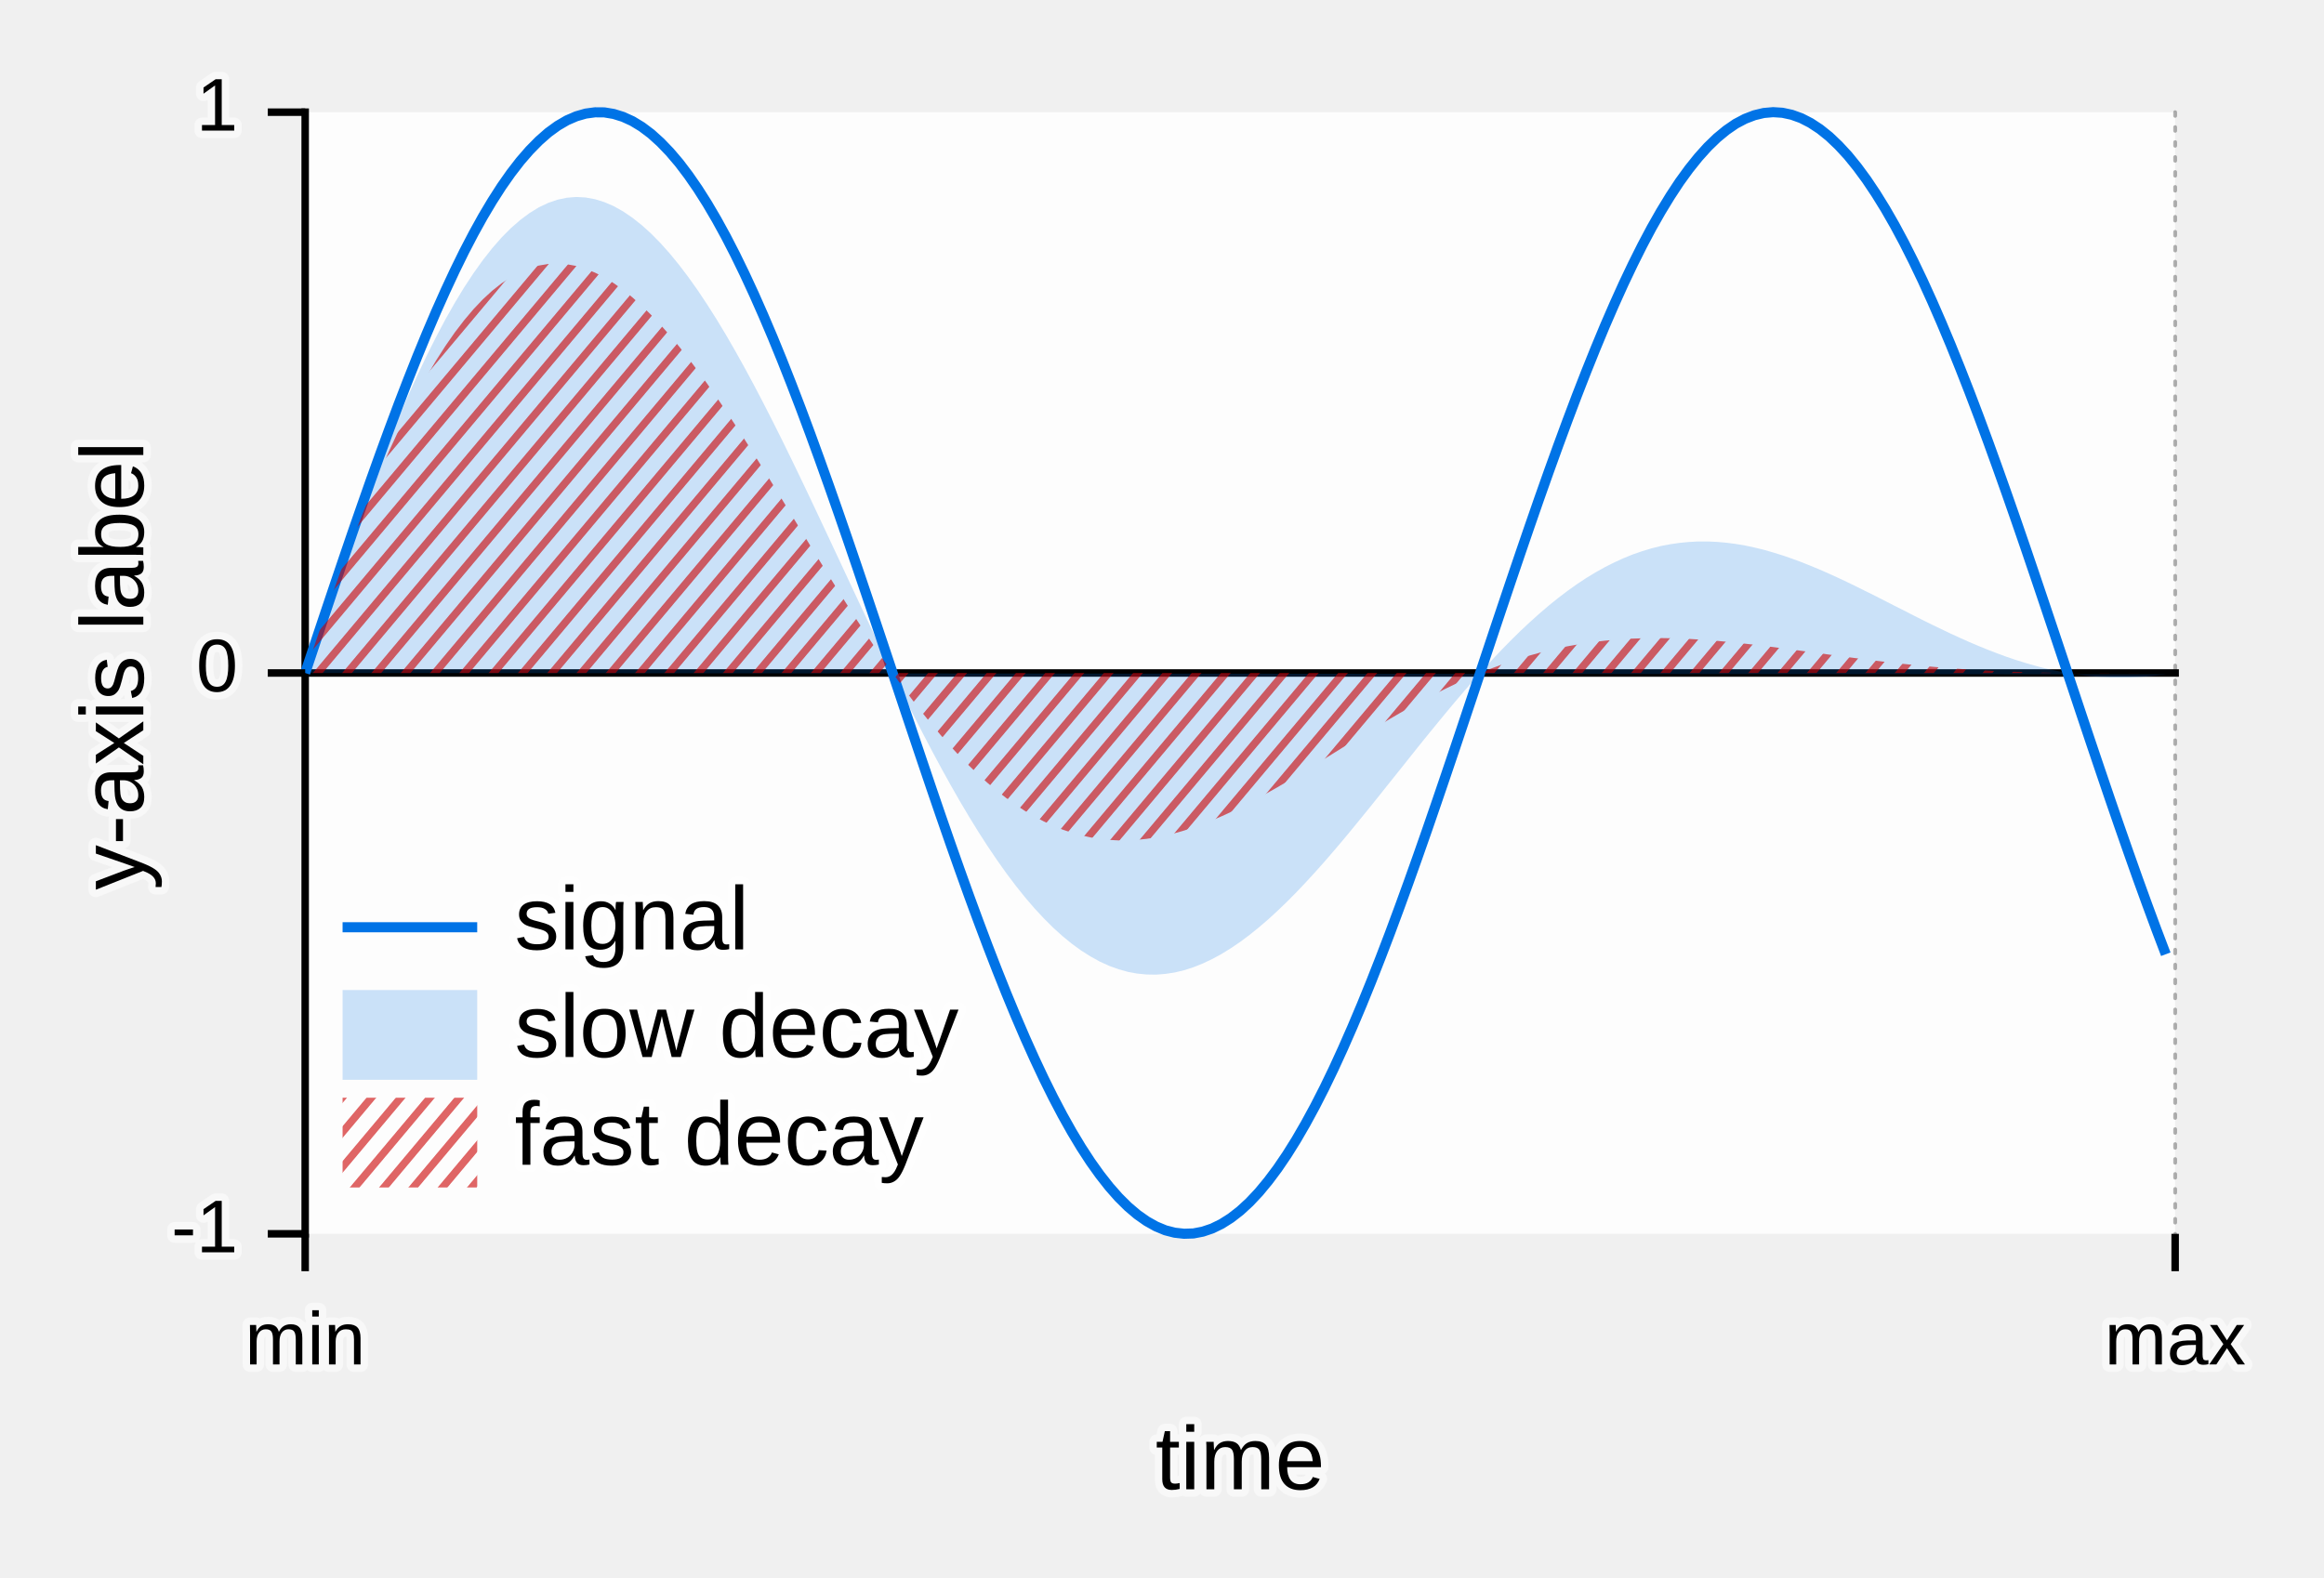
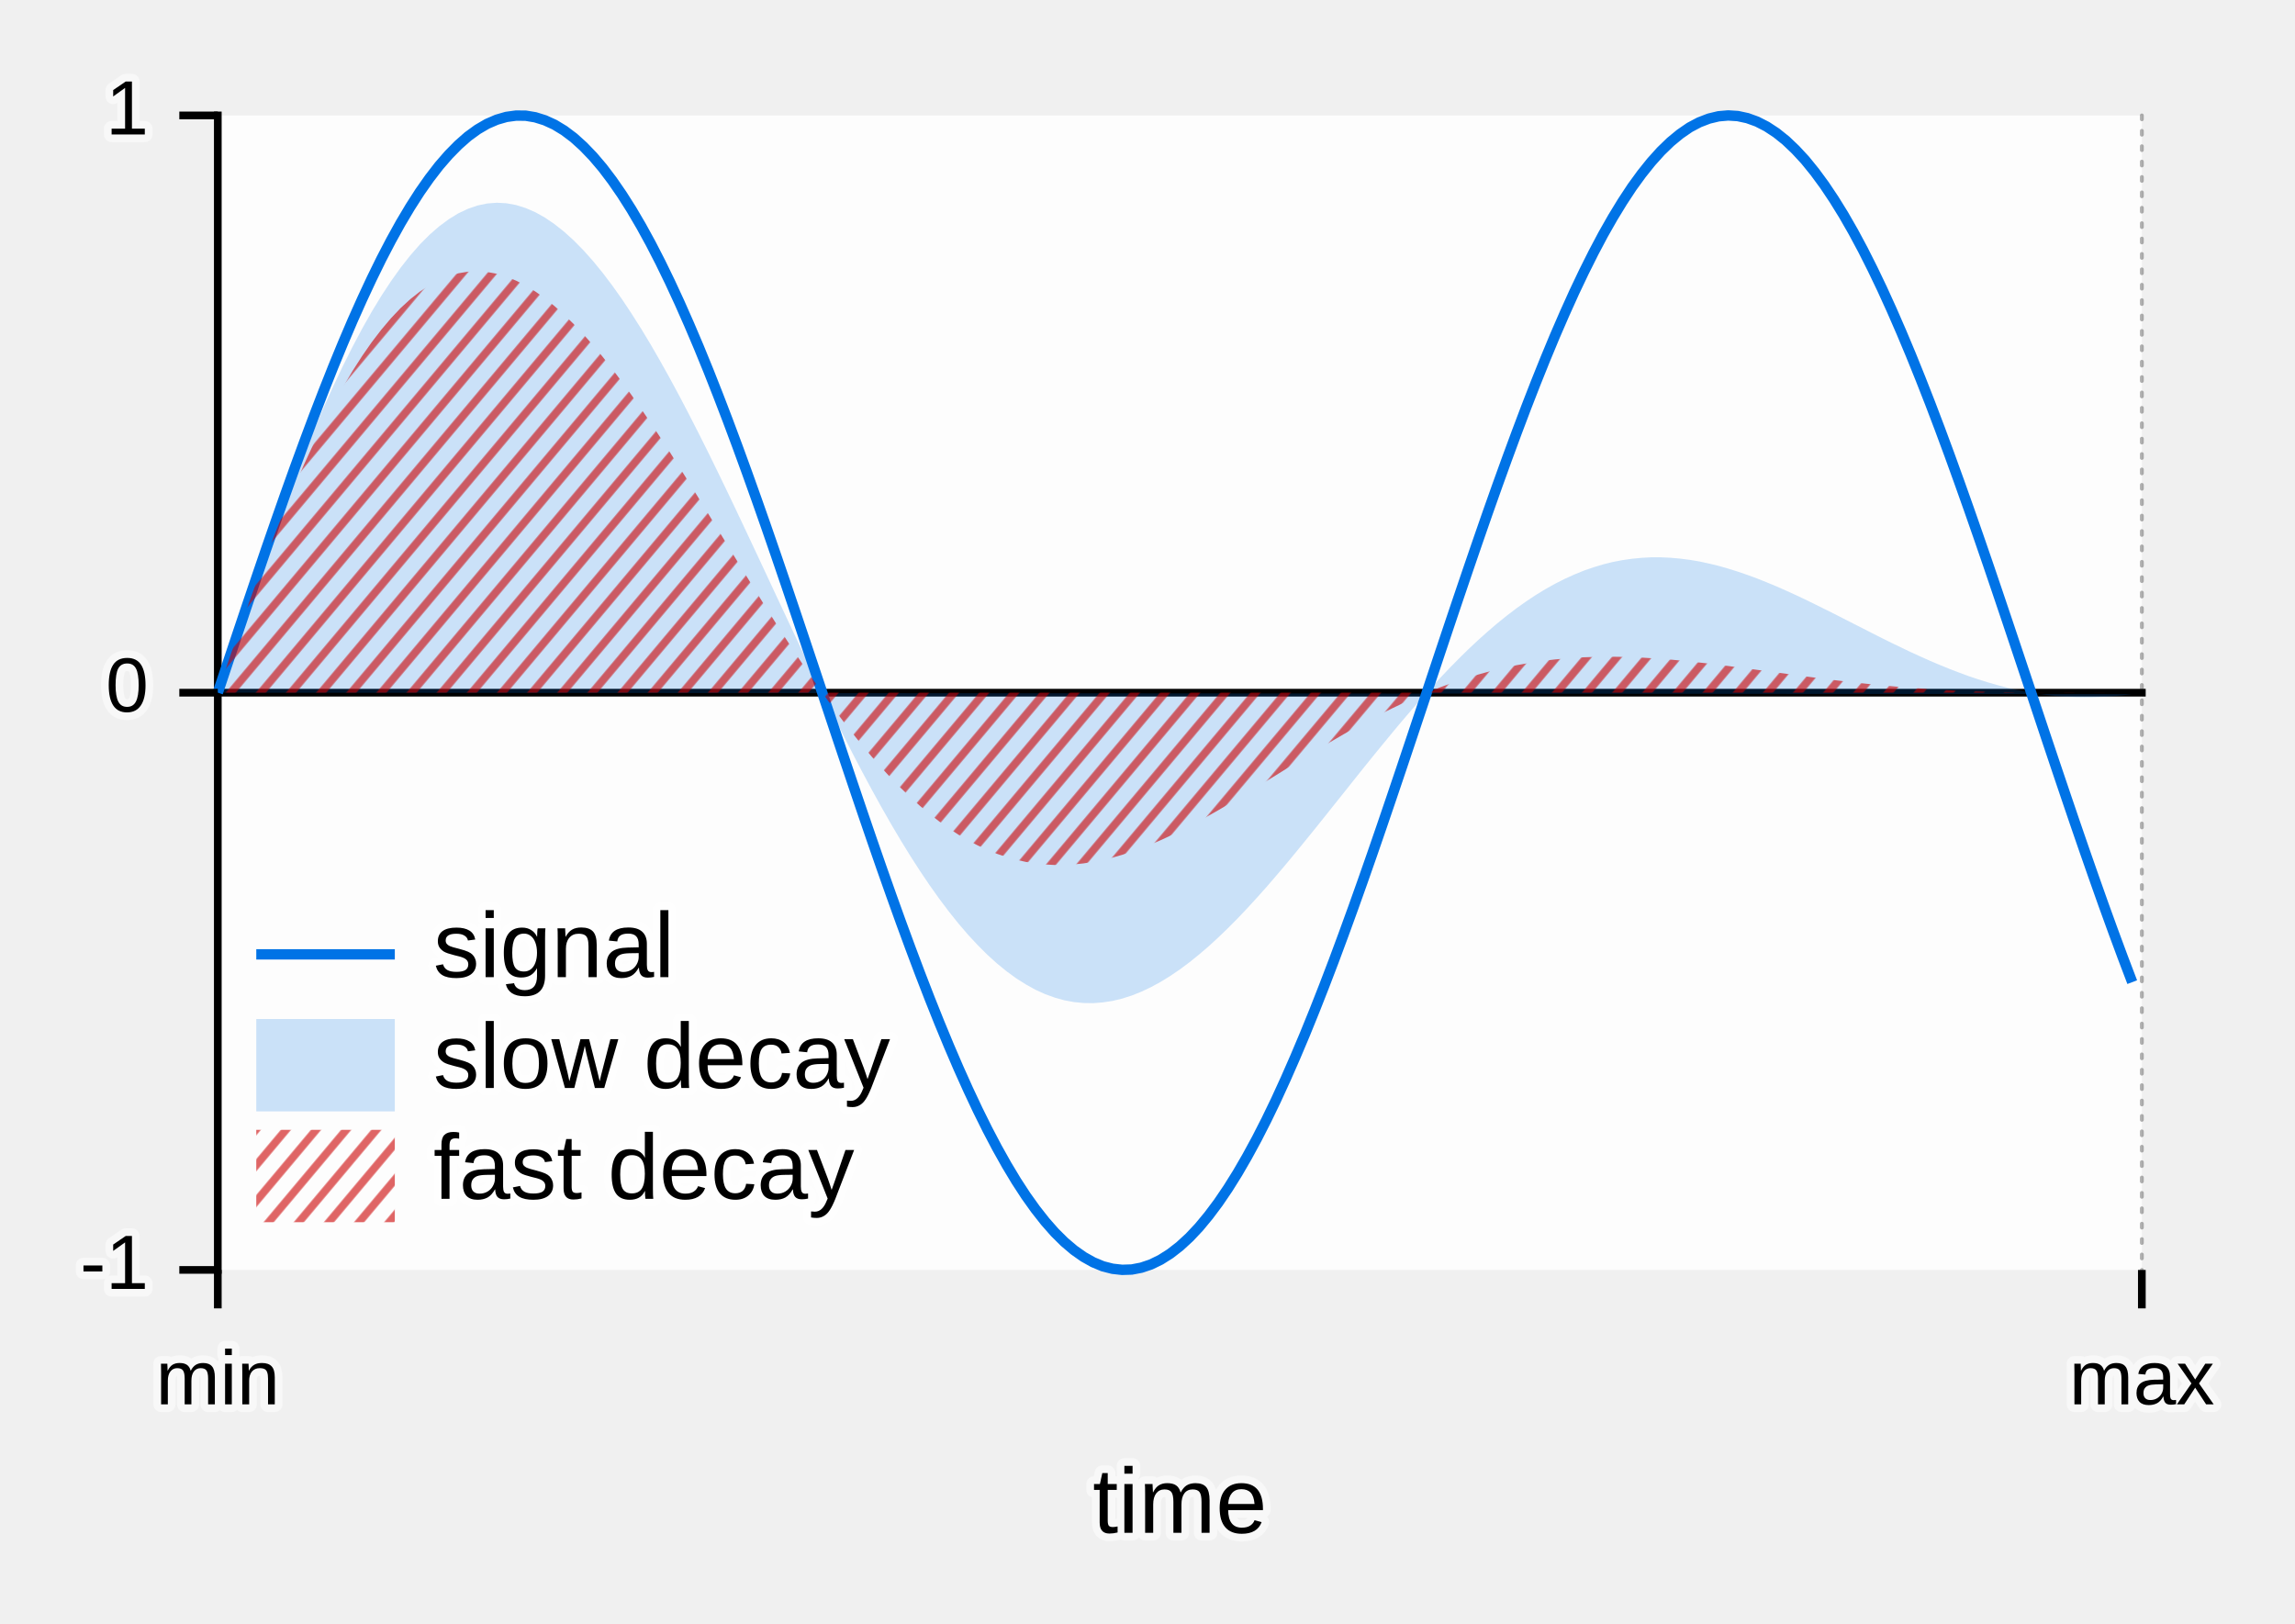
- <svg xmlns="http://www.w3.org/2000/svg" version="1.1" class="svg-plot" width="310.7pt" height="211pt" viewBox="-40.8 -15 310.7 211" preserveAspectRatio="xMidYMid">
-   <rect x="-30.8" y="-5" width="290.7" height="191" class="svg-plot-bg" />
+ <svg xmlns="http://www.w3.org/2000/svg" version="1.1" class="svg-plot" width="298.2pt" height="211pt" viewBox="-28.3 -15 298.2 211" preserveAspectRatio="xMidYMid">
+   <rect x="-18.3" y="-5" width="278.2" height="191" class="svg-plot-bg" />
  <rect x="0" y="0" width="250" height="150" class="svg-plot-axis" />
  <line x1="0" x2="0" y1="0" y2="150" class="svg-plot-major" />
  <line x1="250" x2="250" y1="0" y2="150" class="svg-plot-minor" />
  <line x1="0" x2="250" y1="75" y2="75" class="svg-plot-major" />
  <clipPath id="clip0">
    <rect x="-0.75" y="-0.75" width="251.5" height="151.5" />
  </clipPath>
  <g clip-path="url(#clip0)">
    <path class="svg-plot-fill svg-plot-f0 svg-plot-h0" d="M 0 75 1.25 71.27 2.5 67.59 3.75 63.96 5 60.4 6.25 56.91 7.5 53.5 8.75 50.18 10 46.96 11.25 43.85 12.5 40.84 13.75 37.95 15 35.19 16.25 32.56 17.5 30.07 18.75 27.71 20 25.5 21.25 23.44 22.5 21.54 23.75 19.79 25 18.2 26.25 16.77 27.5 15.51 28.75 14.42 30 13.49 31.25 12.72 32.5 12.13 33.75 11.7 35 11.44 36.25 11.34 37.5 11.41 38.75 11.64 40 12.03 41.25 12.57 42.5 13.27 43.75 14.12 45 15.11 46.25 16.24 47.5 17.51 48.75 18.91 50 20.44 51.25 22.09 52.5 23.85 53.75 25.73 55 27.7 56.25 29.77 57.5 31.94 58.75 34.18 60 36.5 61.25 38.89 62.5 41.34 63.75 43.84 65 46.39 66.25 48.98 67.5 51.6 68.75 54.25 70 56.91 71.25 59.58 72.5 62.26 73.75 64.93 75 67.59 76.25 70.23 77.5 72.85 78.75 75.43 80 77.98 81.25 80.48 82.5 82.93 83.75 85.32 85 87.65 86.25 89.91 87.5 92.1 88.75 94.21 90 96.24 91.25 98.18 92.5 100.03 93.75 101.79 95 103.45 96.25 105.01 97.5 106.47 98.75 107.81 100 109.06 101.25 110.19 102.5 111.21 103.75 112.12 105 112.91 106.25 113.6 107.5 114.17 108.75 114.62 110 114.97 111.25 115.2 112.5 115.32 113.75 115.34 115 115.24 116.25 115.05 117.5 114.75 118.75 114.35 120 113.85 121.25 113.26 122.5 112.58 123.75 111.81 125 110.96 126.25 110.03 127.5 109.02 128.75 107.95 130 106.8 131.25 105.6 132.5 104.34 133.75 103.02 135 101.66 136.25 100.26 137.5 98.81 138.75 97.34 140 95.83 141.25 94.3 142.5 92.76 143.75 91.2 145 89.63 146.25 88.07 147.5 86.5 148.75 84.93 150 83.38 151.25 81.85 152.5 80.33 153.75 78.83 155 77.37 156.25 75.93 157.5 74.53 158.75 73.17 160 71.85 161.25 70.58 162.5 69.35 163.75 68.18 165 67.06 166.25 65.99 167.5 64.98 168.75 64.03 170 63.14 171.25 62.31 172.5 61.55 173.75 60.85 175 60.22 176.25 59.65 177.5 59.14 178.75 58.71 180 58.33 181.25 58.02 182.5 57.78 183.75 57.6 185 57.48 186.25 57.41 187.5 57.41 188.75 57.47 190 57.58 191.25 57.74 192.5 57.95 193.75 58.22 195 58.52 196.25 58.88 197.5 59.27 198.75 59.7 200 60.16 201.25 60.66 202.5 61.18 203.75 61.73 205 62.3 206.25 62.89 207.5 63.5 208.75 64.12 210 64.74 211.25 65.38 212.5 66.02 213.75 66.65 215 67.29 216.25 67.92 217.5 68.54 218.75 69.14 220 69.74 221.25 70.31 222.5 70.87 223.75 71.4 225 71.91 226.25 72.39 227.5 72.85 228.75 73.27 230 73.66 231.25 74.02 232.5 74.35 233.75 74.64 235 74.89 236.25 75.1 237.5 75.28 238.75 75.42 240 75.52 241.25 75.59 242.5 75.61 243.75 75.6 245 75.55 246.25 75.46 247.5 75.34 248.75 75.19" />
    <path class="svg-plot-line svg-plot-s0 svg-plot-d0" d="M 0 75 1.25 71.25 2.5 67.51 3.75 63.79 5 60.1 6.25 56.44 7.5 52.84 8.75 49.28 10 45.79 11.25 42.38 12.5 39.04 13.75 35.8 15 32.65 16.25 29.61 17.5 26.68 18.75 23.88 20 21.2 21.25 18.65 22.5 16.25 23.75 13.99 25 11.89 26.25 9.94 27.5 8.16 28.75 6.54 30 5.1 31.25 3.83 32.5 2.73 33.75 1.82 35 1.09 36.25 0.55 37.5 0.19 38.75 0.02 40 0.03 41.25 0.24 42.5 0.63 43.75 1.2 45 1.96 46.25 2.9 47.5 4.03 48.75 5.33 50 6.8 51.25 8.45 52.5 10.26 53.75 12.23 55 14.36 56.25 16.64 57.5 19.07 58.75 21.64 60 24.34 61.25 27.17 62.5 30.11 63.75 33.17 65 36.34 66.25 39.6 67.5 42.95 68.75 46.38 70 49.88 71.25 53.44 72.5 57.06 73.75 60.72 75 64.42 76.25 68.14 77.5 71.88 78.75 75.63 80 79.38 81.25 83.11 82.5 86.83 83.75 90.52 85 94.17 86.25 97.77 87.5 101.31 88.75 104.79 90 108.19 91.25 111.51 92.5 114.74 93.75 117.87 95 120.89 96.25 123.8 97.5 126.58 98.75 129.24 100 131.76 101.25 134.14 102.5 136.37 103.75 138.45 105 140.37 106.25 142.12 107.5 143.71 108.75 145.13 110 146.37 111.25 147.43 112.5 148.31 113.75 149.01 115 149.53 116.25 149.85 117.5 149.99 118.75 149.95 120 149.71 121.25 149.29 122.5 148.68 123.75 147.89 125 146.92 126.25 145.77 127.5 144.44 128.75 142.93 130 141.26 131.25 139.42 132.5 137.42 133.75 135.26 135 132.96 136.25 130.51 137.5 127.92 138.75 125.19 140 122.34 141.25 119.38 142.5 116.3 143.75 113.12 145 109.85 146.25 106.48 147.5 103.04 148.75 99.53 150 95.96 151.25 92.33 152.5 88.66 153.75 84.96 155 81.23 156.25 77.49 157.5 73.74 158.75 69.99 160 66.26 161.25 62.55 162.5 58.87 163.75 55.23 165 51.63 166.25 48.1 167.5 44.64 168.75 41.25 170 37.94 171.25 34.73 172.5 31.62 173.75 28.61 175 25.73 176.25 22.96 177.5 20.33 178.75 17.83 180 15.47 181.25 13.27 182.5 11.22 183.75 9.32 185 7.6 186.25 6.04 187.5 4.65 188.75 3.44 190 2.41 191.25 1.55 192.5 0.89 193.75 0.41 195 0.11 196.25 0 197.5 0.08 198.75 0.35 200 0.8 201.25 1.44 202.5 2.26 203.75 3.26 205 4.45 206.25 5.8 207.5 7.34 208.75 9.04 210 10.91 211.25 12.93 212.5 15.11 213.75 17.44 215 19.92 216.25 22.53 217.5 25.28 218.75 28.15 220 31.13 221.25 34.23 222.5 37.42 223.75 40.71 225 44.09 226.25 47.55 227.5 51.07 228.75 54.65 230 58.28 231.25 61.96 232.5 65.67 233.75 69.4 235 73.14 236.25 76.89 237.5 80.64 238.75 84.37 240 88.07 241.25 91.75 242.5 95.38 243.75 98.96 245 102.49 246.25 105.94 247.5 109.32 248.75 112.61" />
    <path class="svg-plot-fill svg-plot-f1 svg-plot-h1" d="M 0 75 1.25 71.29 2.5 67.66 3.75 64.13 5 60.69 6.25 57.36 7.5 54.15 8.75 51.05 10 48.08 11.25 45.25 12.5 42.55 13.75 39.99 15 37.58 16.25 35.32 17.5 33.21 18.75 31.26 20 29.46 21.25 27.83 22.5 26.35 23.75 25.03 25 23.88 26.25 22.89 27.5 22.06 28.75 21.38 30 20.87 31.25 20.51 32.5 20.3 33.75 20.25 35 20.34 36.25 20.57 37.5 20.95 38.75 21.46 40 22.1 41.25 22.87 42.5 23.76 43.75 24.77 45 25.89 46.25 27.11 47.5 28.43 48.75 29.85 50 31.35 51.25 32.94 52.5 34.6 53.75 36.32 55 38.11 56.25 39.95 57.5 41.84 58.75 43.77 60 45.74 61.25 47.73 62.5 49.75 63.75 51.79 65 53.83 66.25 55.87 67.5 57.92 68.75 59.95 70 61.98 71.25 63.98 72.5 65.95 73.75 67.9 75 69.81 76.25 71.69 77.5 73.52 78.75 75.3 80 77.02 81.25 78.7 82.5 80.31 83.75 81.86 85 83.35 86.25 84.77 87.5 86.12 88.75 87.39 90 88.59 91.25 89.72 92.5 90.77 93.75 91.74 95 92.64 96.25 93.46 97.5 94.19 98.75 94.85 100 95.43 101.25 95.94 102.5 96.36 103.75 96.71 105 96.99 106.25 97.19 107.5 97.32 108.75 97.39 110 97.38 111.25 97.31 112.5 97.18 113.75 96.98 115 96.73 116.25 96.43 117.5 96.07 118.75 95.66 120 95.2 121.25 94.7 122.5 94.17 123.75 93.59 125 92.98 126.25 92.34 127.5 91.67 128.75 90.98 130 90.27 131.25 89.53 132.5 88.79 133.75 88.03 135 87.26 136.25 86.49 137.5 85.72 138.75 84.94 140 84.17 141.25 83.4 142.5 82.64 143.75 81.89 145 81.15 146.25 80.42 147.5 79.71 148.75 79.02 150 78.35 151.25 77.7 152.5 77.08 153.75 76.48 155 75.9 156.25 75.35 157.5 74.83 158.75 74.33 160 73.87 161.25 73.43 162.5 73.02 163.75 72.65 165 72.3 166.25 71.98 167.5 71.69 168.75 71.43 170 71.21 171.25 71 172.5 70.83 173.75 70.68 175 70.57 176.25 70.47 177.5 70.4 178.75 70.36 180 70.33 181.25 70.33 182.5 70.35 183.75 70.39 185 70.44 186.25 70.52 187.5 70.6 188.75 70.7 190 70.82 191.25 70.94 192.5 71.08 193.75 71.22 195 71.38 196.25 71.53 197.5 71.7 198.75 71.86 200 72.03 201.25 72.2 202.5 72.37 203.75 72.54 205 72.71 206.25 72.88 207.5 73.04 208.75 73.2 210 73.36 211.25 73.51 212.5 73.65 213.75 73.79 215 73.92 216.25 74.04 217.5 74.16 218.75 74.27 220 74.37 221.25 74.46 222.5 74.55 223.75 74.62 225 74.69 226.25 74.75 227.5 74.81 228.75 74.85 230 74.89 231.25 74.93 232.5 74.95 233.75 74.98 235 74.99 236.25 75.01 237.5 75.01 238.75 75.02 240 75.02 241.25 75.02 242.5 75.02 243.75 75.01 245 75.01 246.25 75.01 247.5 75 248.75 75" />
  </g>
  <g>
-     <text class="svg-plot-label " x="0" y="0" transform="rotate(-90) translate(-74 -25.8)">y-axis label</text>
    <text class="svg-plot-value" style="text-anchor:end" x="-9" y="-1">1</text>
    <text class="svg-plot-value" style="text-anchor:end" x="-9" y="149">-1</text>
    <text class="svg-plot-value" style="text-anchor:end" x="-9" y="74">0</text>
    <text class="svg-plot-label " x="125" y="180">time</text>
    <text class="svg-plot-value" x="250" y="164">max</text>
    <text class="svg-plot-value" x="0" y="164">min</text>
    <g>
      <rect x="0" y="96.8" width="95.52" height="53.2" class="svg-plot-legend" />
      <line x1="5" x2="23" y1="109" y2="109" class="svg-plot-line svg-plot-s0 svg-plot-d0" />
      <rect x="5" y="117.4" width="18" height="12" class="svg-plot-fill svg-plot-f0 svg-plot-h0" />
      <rect x="5" y="131.8" width="18" height="12" class="svg-plot-fill svg-plot-f1 svg-plot-h1" />
    </g>
    <text class="svg-plot-label" style="text-anchor:start" x="28" y="136.6">fast decay</text>
    <text class="svg-plot-label" style="text-anchor:start" x="28" y="122.2">slow decay</text>
    <text class="svg-plot-label" style="text-anchor:start" x="28" y="107.8">signal</text>
    <line x1="0" x2="0" y1="150" y2="155" class="svg-plot-tick" />
    <line x1="250" x2="250" y1="150" y2="155" class="svg-plot-tick" />
    <line x1="0" x2="-5" y1="75" y2="75" class="svg-plot-tick" />
    <line x1="0" x2="-5" y1="150" y2="150" class="svg-plot-tick" />
    <line x1="0" x2="-5" y1="0" y2="0" class="svg-plot-tick" />
  </g>
  <defs>
    <mask id="svg-plot-hatch1">
      <rect x="-368" y="-368" width="736" height="736" fill="url(#svg-plot-hatch1-pattern)" style="transform:rotate(-50deg)" />
    </mask>
    <pattern patternUnits="userSpaceOnUse" id="svg-plot-hatch1-pattern" class="svg-plot-hatch" x="0" y="0" width="10" height="3" stroke="#FFF" fill="none">
      <line x1="-1" x2="11" y1="1.5" y2="1.5" />
    </pattern>
    <mask id="svg-plot-hatch2">
      <rect x="-368" y="-368" width="736" height="736" fill="url(#svg-plot-hatch2-pattern)" style="transform:rotate(30deg)" />
    </mask>
    <pattern patternUnits="userSpaceOnUse" id="svg-plot-hatch2-pattern" class="svg-plot-hatch" x="0" y="0" width="10" height="2.4" stroke="#FFF" fill="none">
      <line x1="-1" x2="11" y1="1.2" y2="1.2" />
    </pattern>
    <mask id="svg-plot-hatch3">
      <rect x="-368" y="-368" width="736" height="736" fill="url(#svg-plot-hatch3-pattern)" style="transform:rotate(8deg)" />
      <rect x="-368" y="-368" width="736" height="736" fill="url(#svg-plot-hatch3-pattern)" style="transform:rotate(93deg)" />
    </mask>
    <pattern patternUnits="userSpaceOnUse" id="svg-plot-hatch3-pattern" class="svg-plot-hatch" x="0" y="0" width="10" height="3" stroke="#FFF" fill="none">
      <line x1="-1" x2="11" y1="1.5" y2="1.5" />
    </pattern>
  </defs>
  <style>.svg-plot{stroke-linecap:butt;stroke-linejoin:round;}.svg-plot-bg{fill:none;stroke:none;}.svg-plot-axis{stroke:none;fill:#FFFFFFD9;}.svg-plot-legend{stroke:none;fill:#FFFFFFE4;}.svg-plot-line{stroke:blue;fill:none;stroke-width:1.5px;stroke-linejoin:round;}.svg-plot-fill{stroke:none;opacity:0.6;}.svg-plot-major{stroke:#000;stroke-width:1px;stroke-linecap:square;fill:none;}.svg-plot-minor{stroke:#0000004D;stroke-width:0.5px;stroke-dasharray:0.5 1.5;stroke-linecap:round;fill:none;}.svg-plot-tick{stroke:#000;fill:none;stroke-width:1px;stroke-linecap:butt;}.svg-plot-value,.svg-plot-label{font-family:Arial,sans-serif;fill:#000;stroke:#FFFFFF80;stroke-width:2px;paint-order:stroke fill;text-anchor:middle;dominant-baseline:central;alignment-baseline:baseline;}.svg-plot-label{font-size:12px;}.svg-plot-value{font-size:10px;}.svg-plot-hatch{stroke:#FFF;stroke-width:1px;}.svg-plot-s0{stroke:#0073E6}.svg-plot-f0,.svg-plot-t0{fill:#0073E6}.svg-plot-s1{stroke:#CC0000}.svg-plot-f1,.svg-plot-t1{fill:#CC0000}.svg-plot-s2{stroke:#00B300}.svg-plot-f2,.svg-plot-t2{fill:#00B300}.svg-plot-s3{stroke:#806600}.svg-plot-f3,.svg-plot-t3{fill:#806600}.svg-plot-s4{stroke:#E69900}.svg-plot-f4,.svg-plot-t4{fill:#E69900}.svg-plot-s5{stroke:#CC00CC}.svg-plot-f5,.svg-plot-t5{fill:#CC00CC}.svg-plot-d0{stroke-width:1.35px}.svg-plot-d1{stroke-dasharray:1.8 1.8}.svg-plot-d2{stroke-dasharray:4.2 2.4}.svg-plot-d3{stroke-dasharray:7.5 6}.svg-plot-d4{stroke-dasharray:6 1.5 1.5 1.5 1.5 1.5}.svg-plot-d5{stroke-dasharray:15 4.5}.svg-plot-d6{stroke-dasharray:6 3 1.5 3}.svg-plot-h0{opacity:0.2}.svg-plot-h1{mask:url(#svg-plot-hatch1)}.svg-plot-h2{mask:url(#svg-plot-hatch2)}.svg-plot-h3{mask:url(#svg-plot-hatch3)}#svg-plot-hatch2-pattern{stroke-width:0.9px}#svg-plot-hatch3-pattern{stroke-width:0.7px}.svg-plot-legend{fill:none}</style>
</svg>
